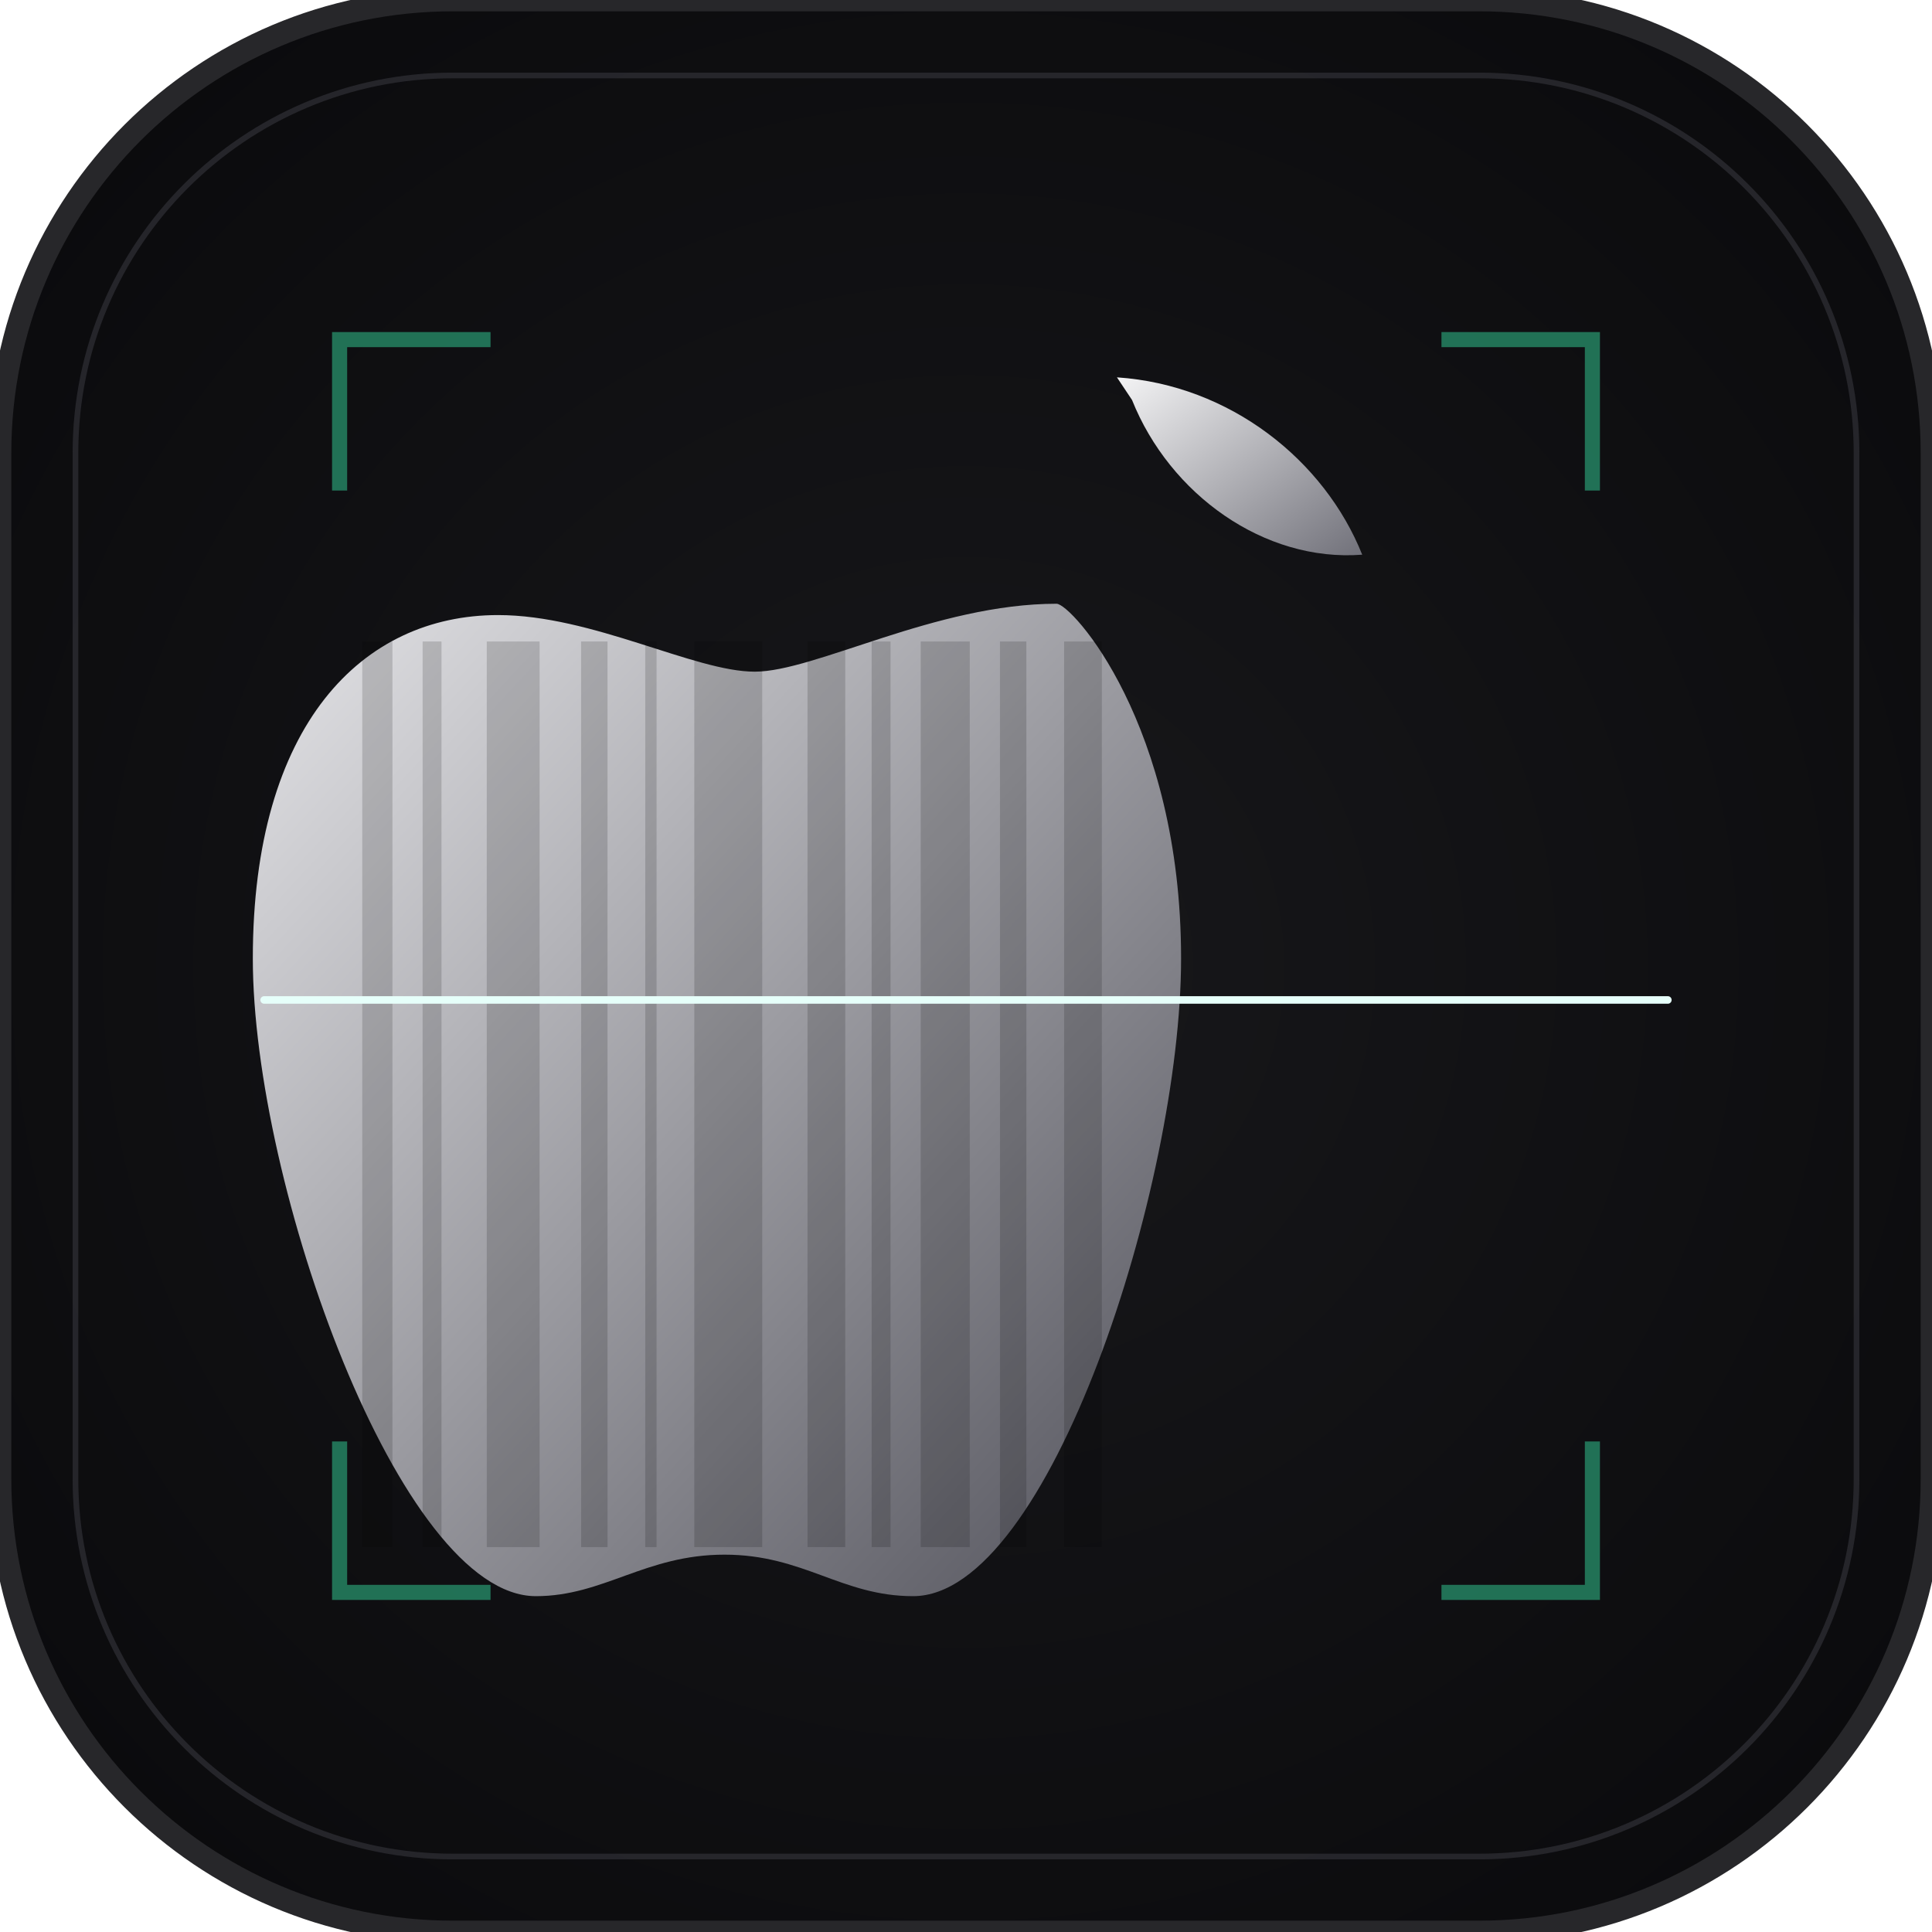
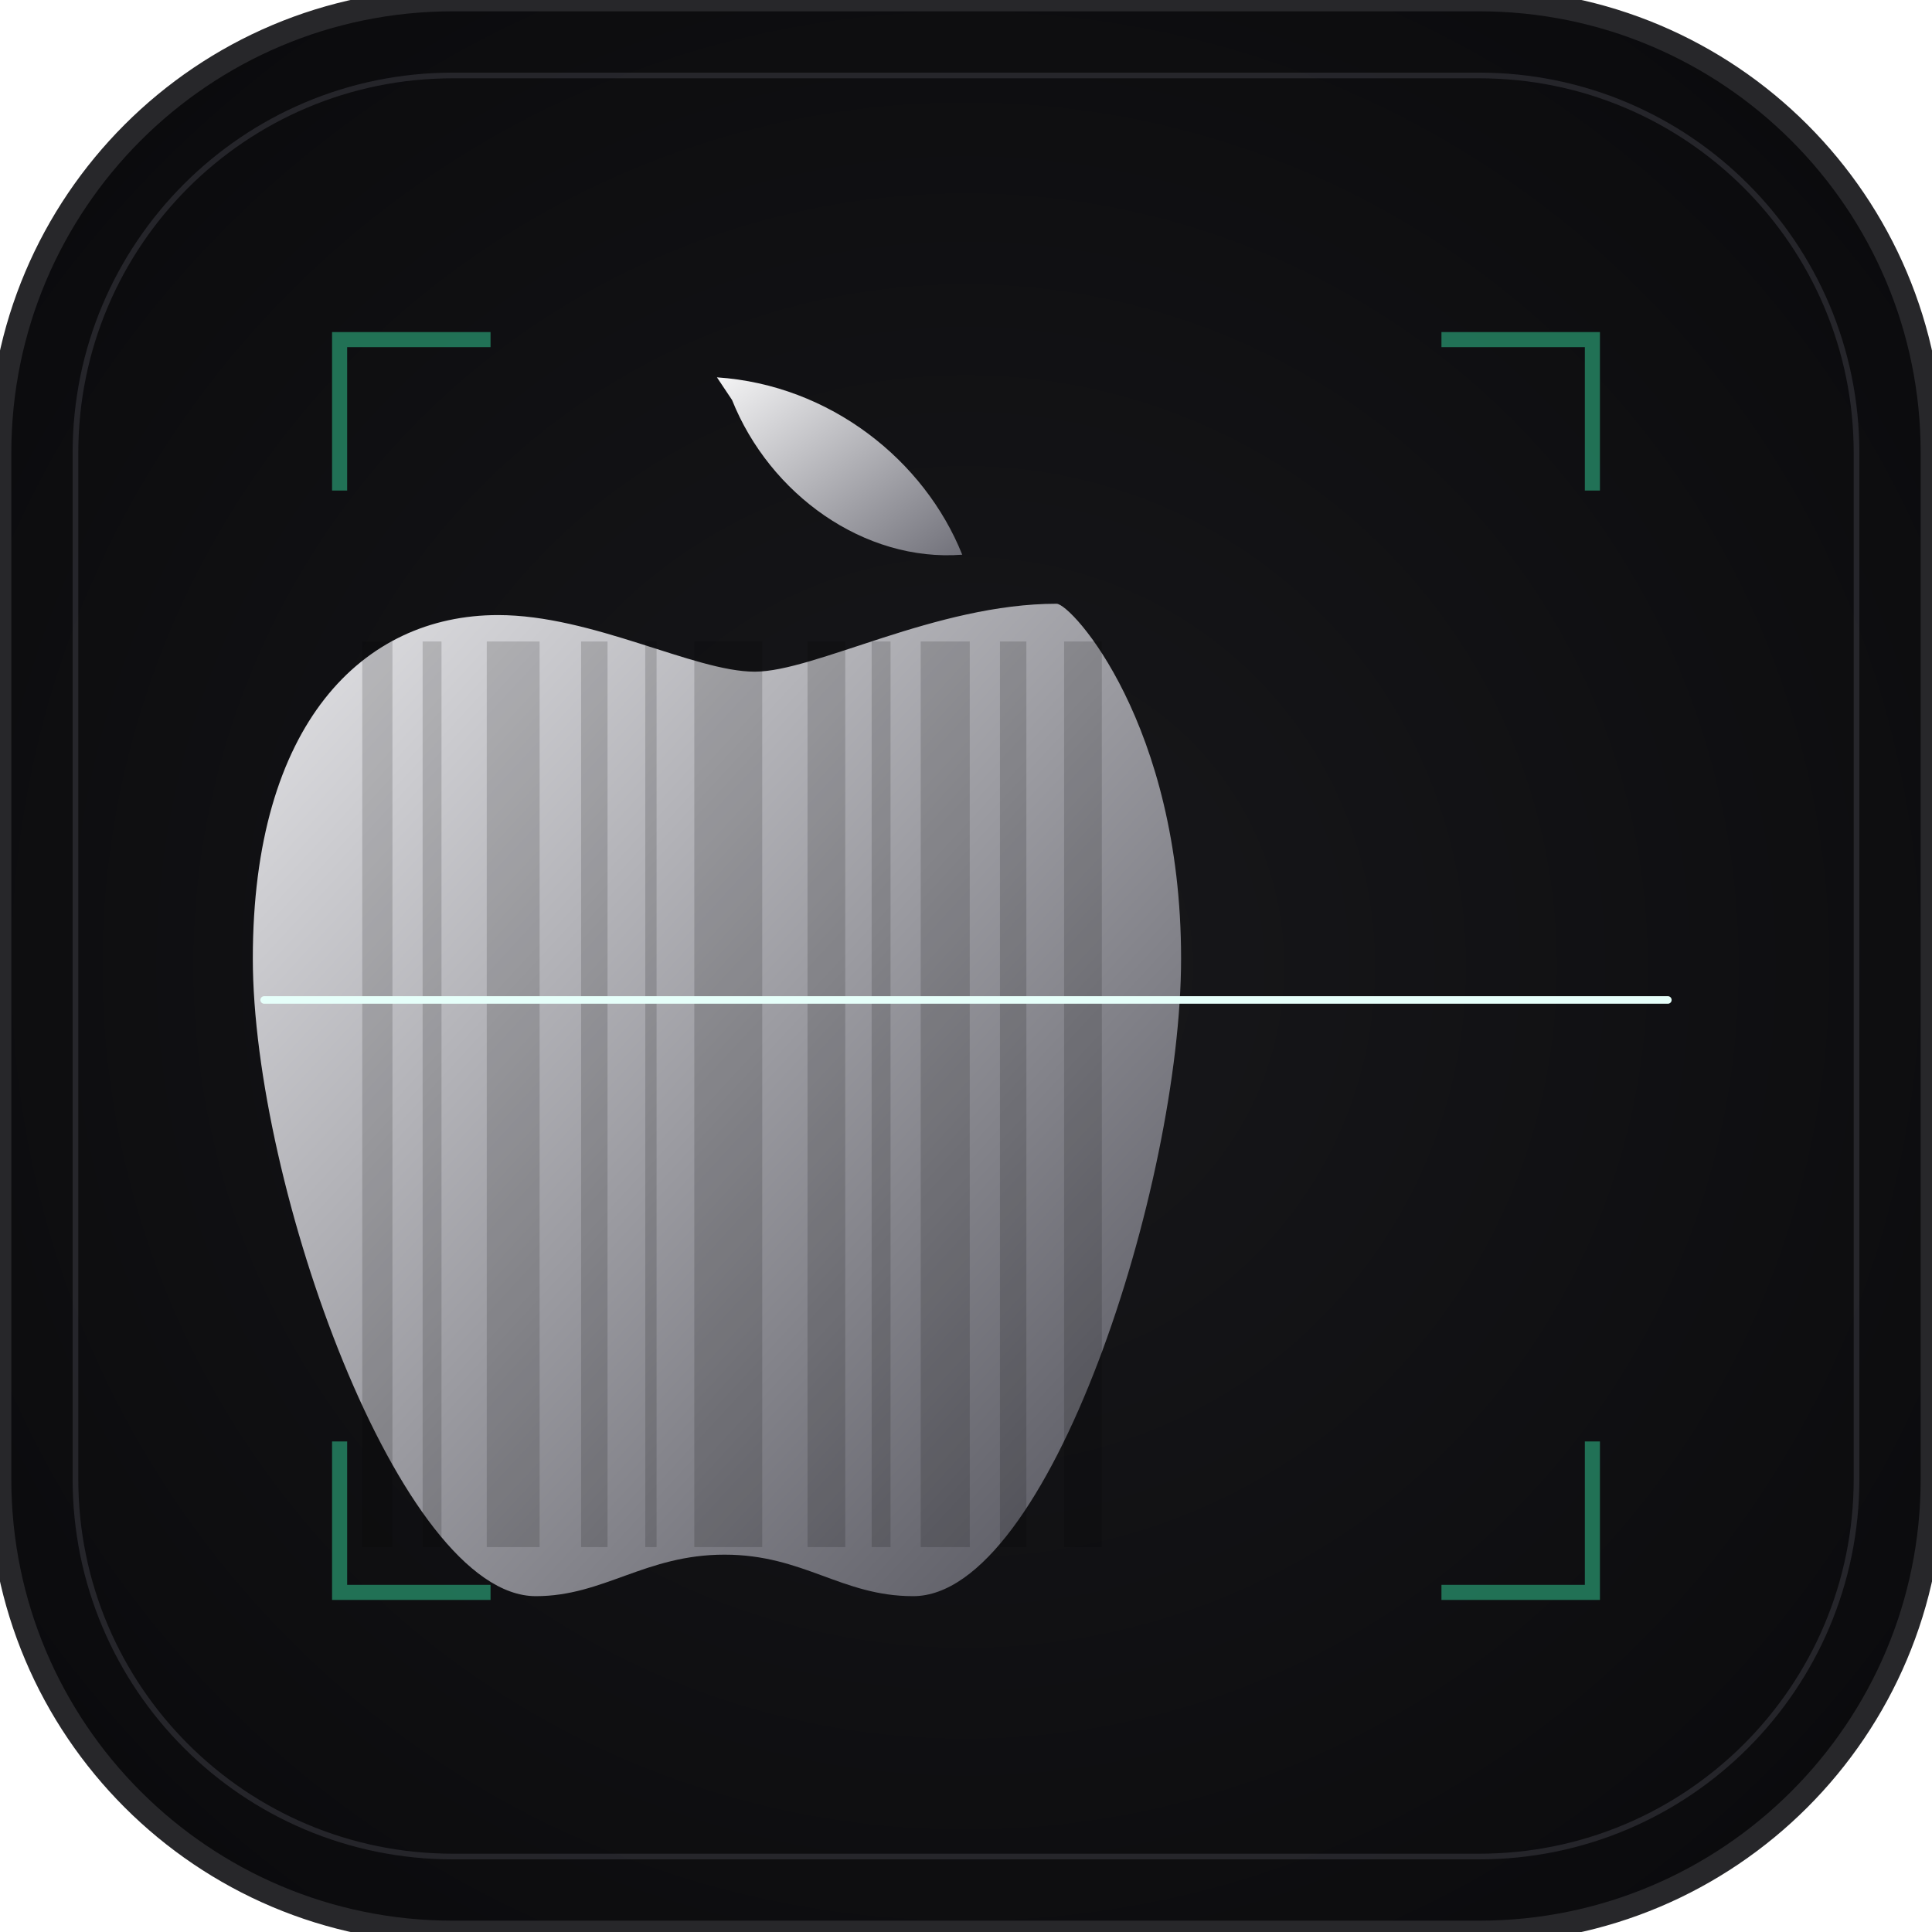
<svg xmlns="http://www.w3.org/2000/svg" viewBox="0 0 512 512" width="512" height="512">
  <defs>
    <radialGradient id="bg-grad" cx="50%" cy="50%" r="70%">
      <stop offset="0%" stop-color="#18181b" />
      <stop offset="100%" stop-color="#09090b" />
    </radialGradient>
    <linearGradient id="apple-grad" x1="0%" y1="0%" x2="100%" y2="100%">
      <stop offset="0%" stop-color="#e4e4e7" />
      <stop offset="100%" stop-color="#52525b" />
    </linearGradient>
    <linearGradient id="leaf-grad" x1="0%" y1="0%" x2="100%" y2="100%">
      <stop offset="0%" stop-color="#f4f4f5" />
      <stop offset="100%" stop-color="#71717a" />
    </linearGradient>
    <filter id="laser-glow" x="-20%" y="-20%" width="140%" height="140%">
      <feGaussianBlur stdDeviation="8" result="blur" />
      <feMerge>
        <feMergeNode in="blur" />
        <feMergeNode in="SourceGraphic" />
      </feMerge>
    </filter>
  </defs>
  <rect width="512" height="512" rx="120" fill="url(#bg-grad)" stroke="#27272a" stroke-width="6" />
  <rect x="20" y="20" width="472" height="472" rx="100" fill="none" stroke="#3f3f46" stroke-width="1.5" stroke-opacity="0.5" />
  <g transform="translate(106, 60)">
-     <path d="M190 40 C220 42 245 62 255 87 C229 89 204 71 194 46 Z" fill="url(#leaf-grad)" />
+     <path d="M84 40 C114 42 139 62 149 87 C123 89 98 71 88 46 Z" fill="url(#leaf-grad)" />
    <path d="M174 100               C142 100 110 118 94 118               C78 118 51 103 26 103               C-10 103 -39 132 -39 194               C-39 254 0 363 36 363               C54 363 65 352 86 352               C107 352 117 363 136 363               C172 363 207 254 207 194               C207 132 178 100 174 100 Z" fill="url(#apple-grad)" />
    <g opacity="0.16">
      <rect x="-10" y="110" width="8" height="240" fill="#000" />
      <rect x="6" y="110" width="5" height="240" fill="#000" />
      <rect x="23" y="110" width="14" height="240" fill="#000" />
      <rect x="48" y="110" width="7" height="240" fill="#000" />
      <rect x="65" y="110" width="3" height="240" fill="#000" />
      <rect x="78" y="110" width="18" height="240" fill="#000" />
      <rect x="108" y="110" width="10" height="240" fill="#000" />
      <rect x="125" y="110" width="5" height="240" fill="#000" />
      <rect x="138" y="110" width="13" height="240" fill="#000" />
      <rect x="159" y="110" width="7" height="240" fill="#000" />
      <rect x="176" y="110" width="10" height="240" fill="#000" />
    </g>
  </g>
  <g stroke="#34d399" stroke-width="4" fill="none" opacity="0.5">
    <path d="M 90,130 L 90,90 L 130,90" />
    <path d="M 422,130 L 422,90 L 382,90" />
    <path d="M 90,382 L 90,422 L 130,422" />
    <path d="M 422,382 L 422,422 L 382,422" />
  </g>
  <line x1="70" y1="265" x2="442" y2="265" stroke="#34d399" stroke-width="6" stroke-linecap="round" filter="url(#laser-glow)" />
  <line x1="70" y1="265" x2="442" y2="265" stroke="#e6fffa" stroke-width="2" stroke-linecap="round" />
</svg>
